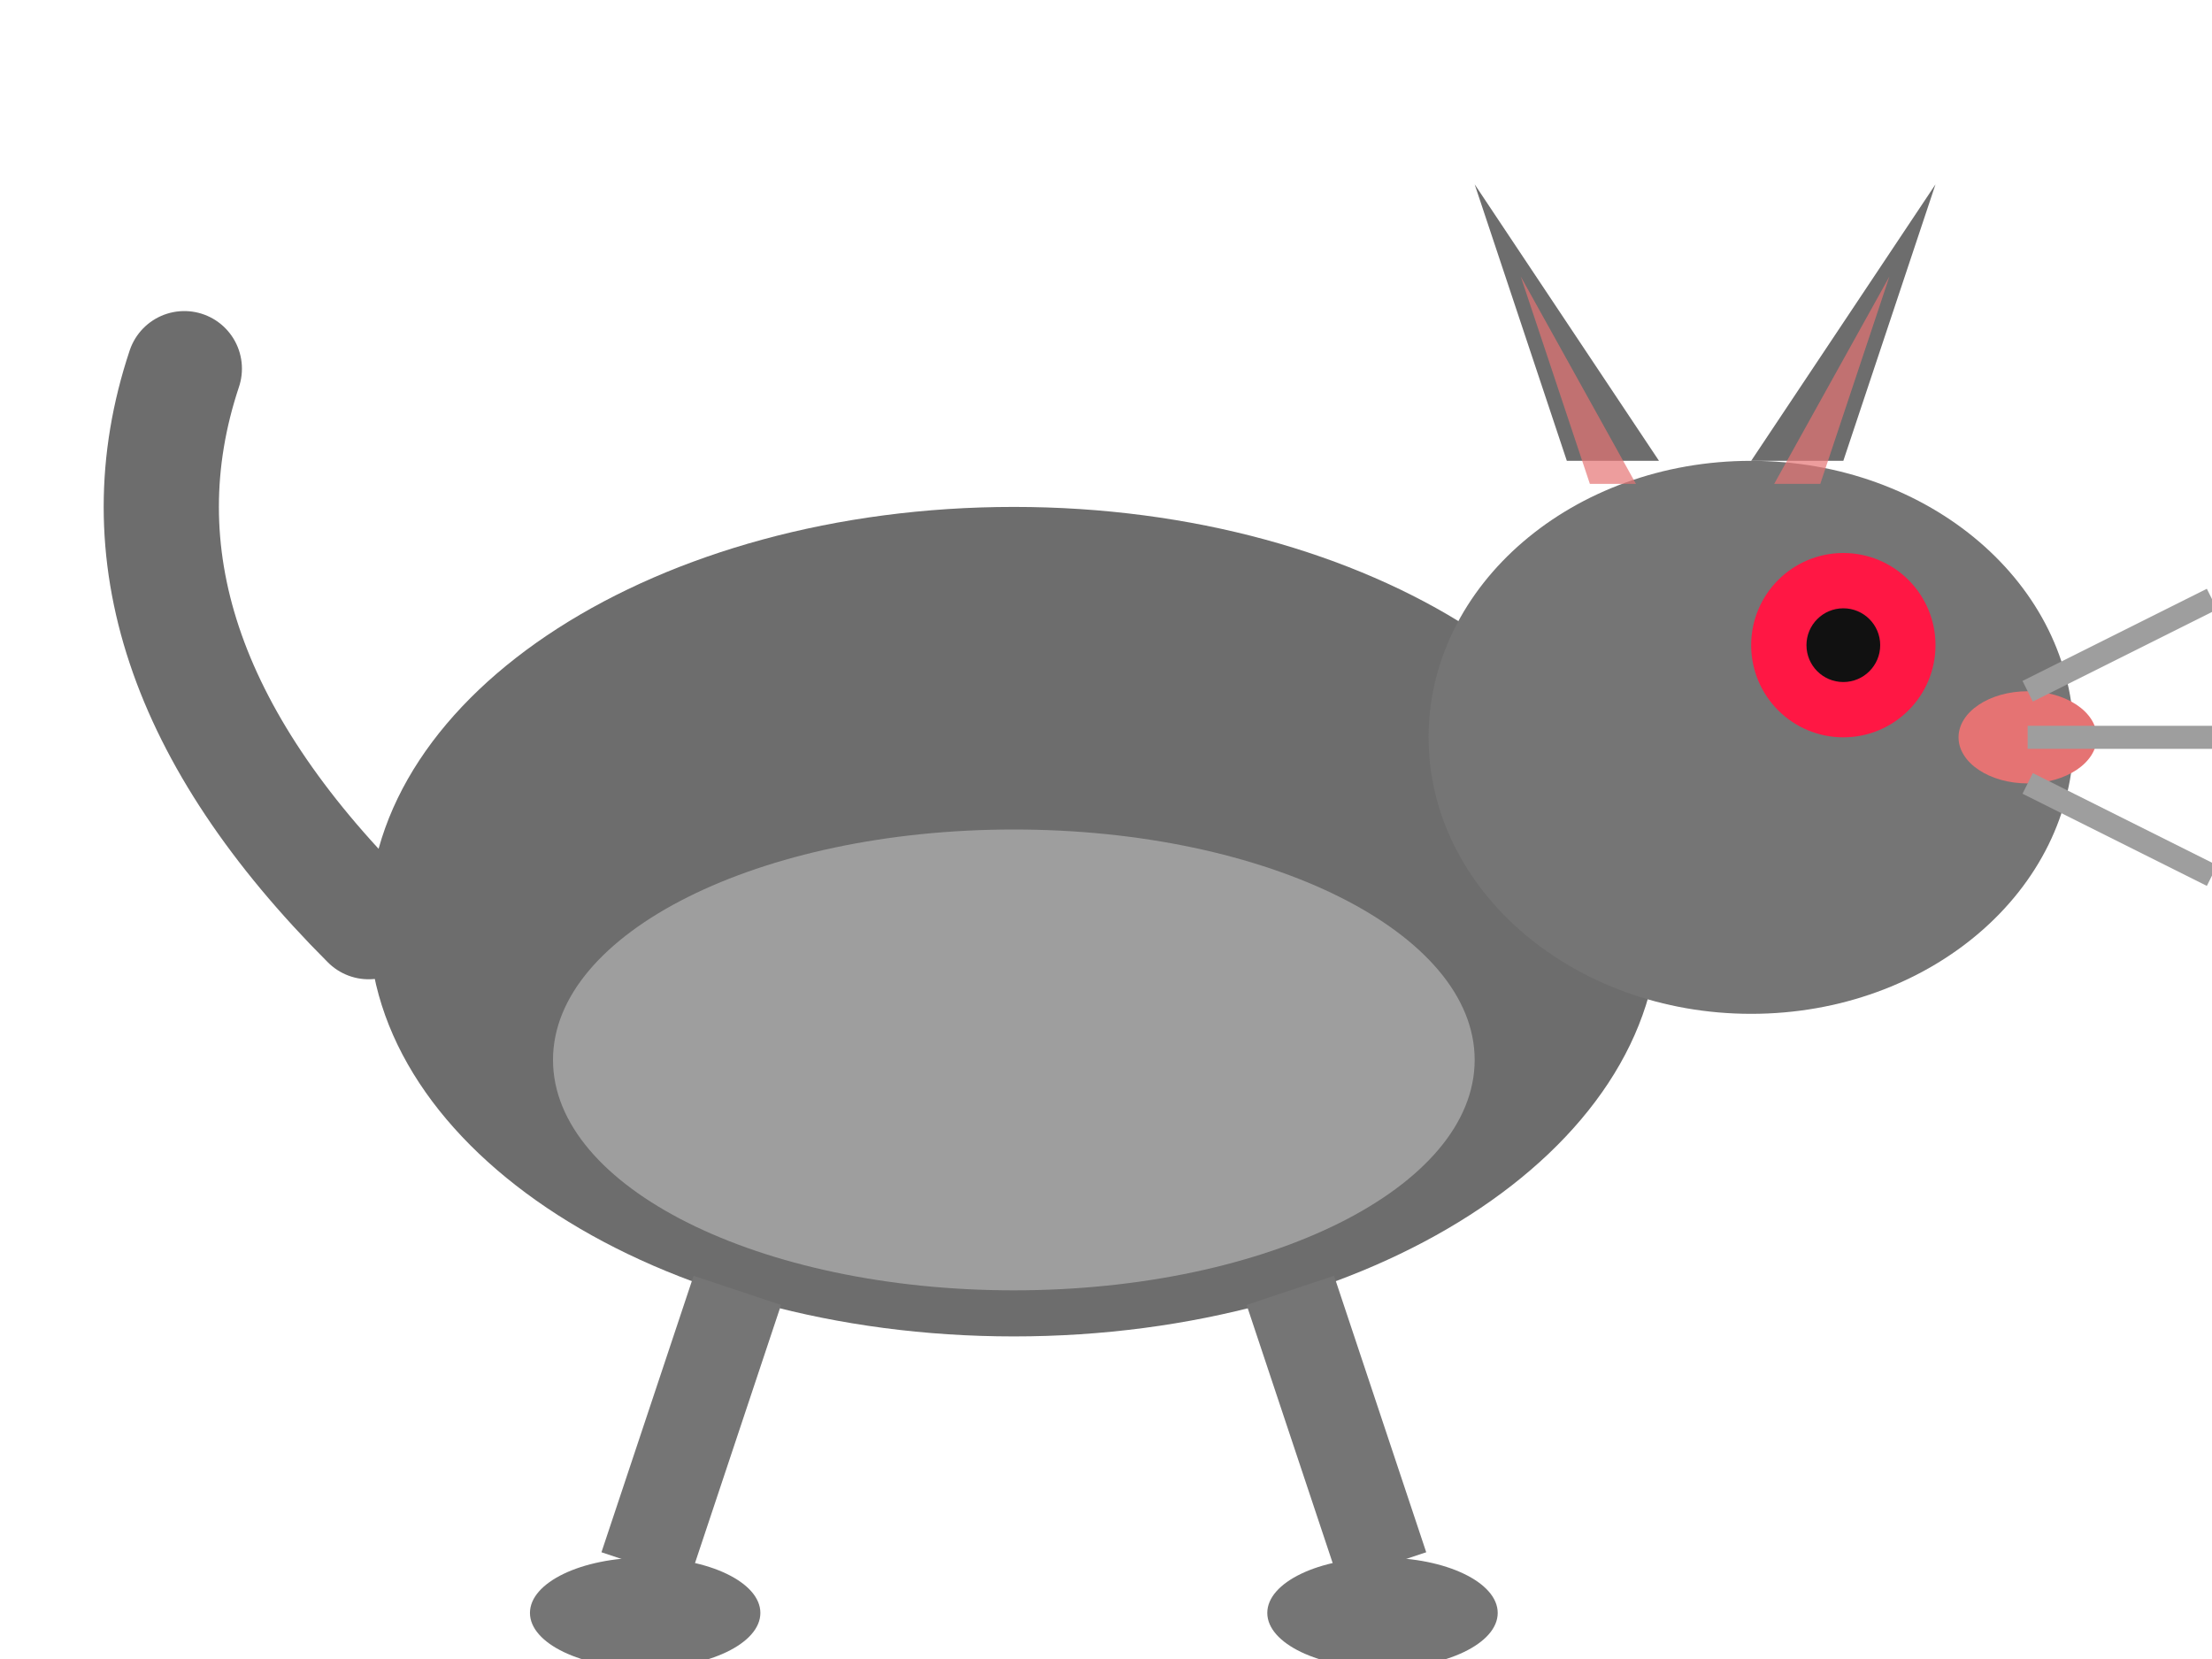
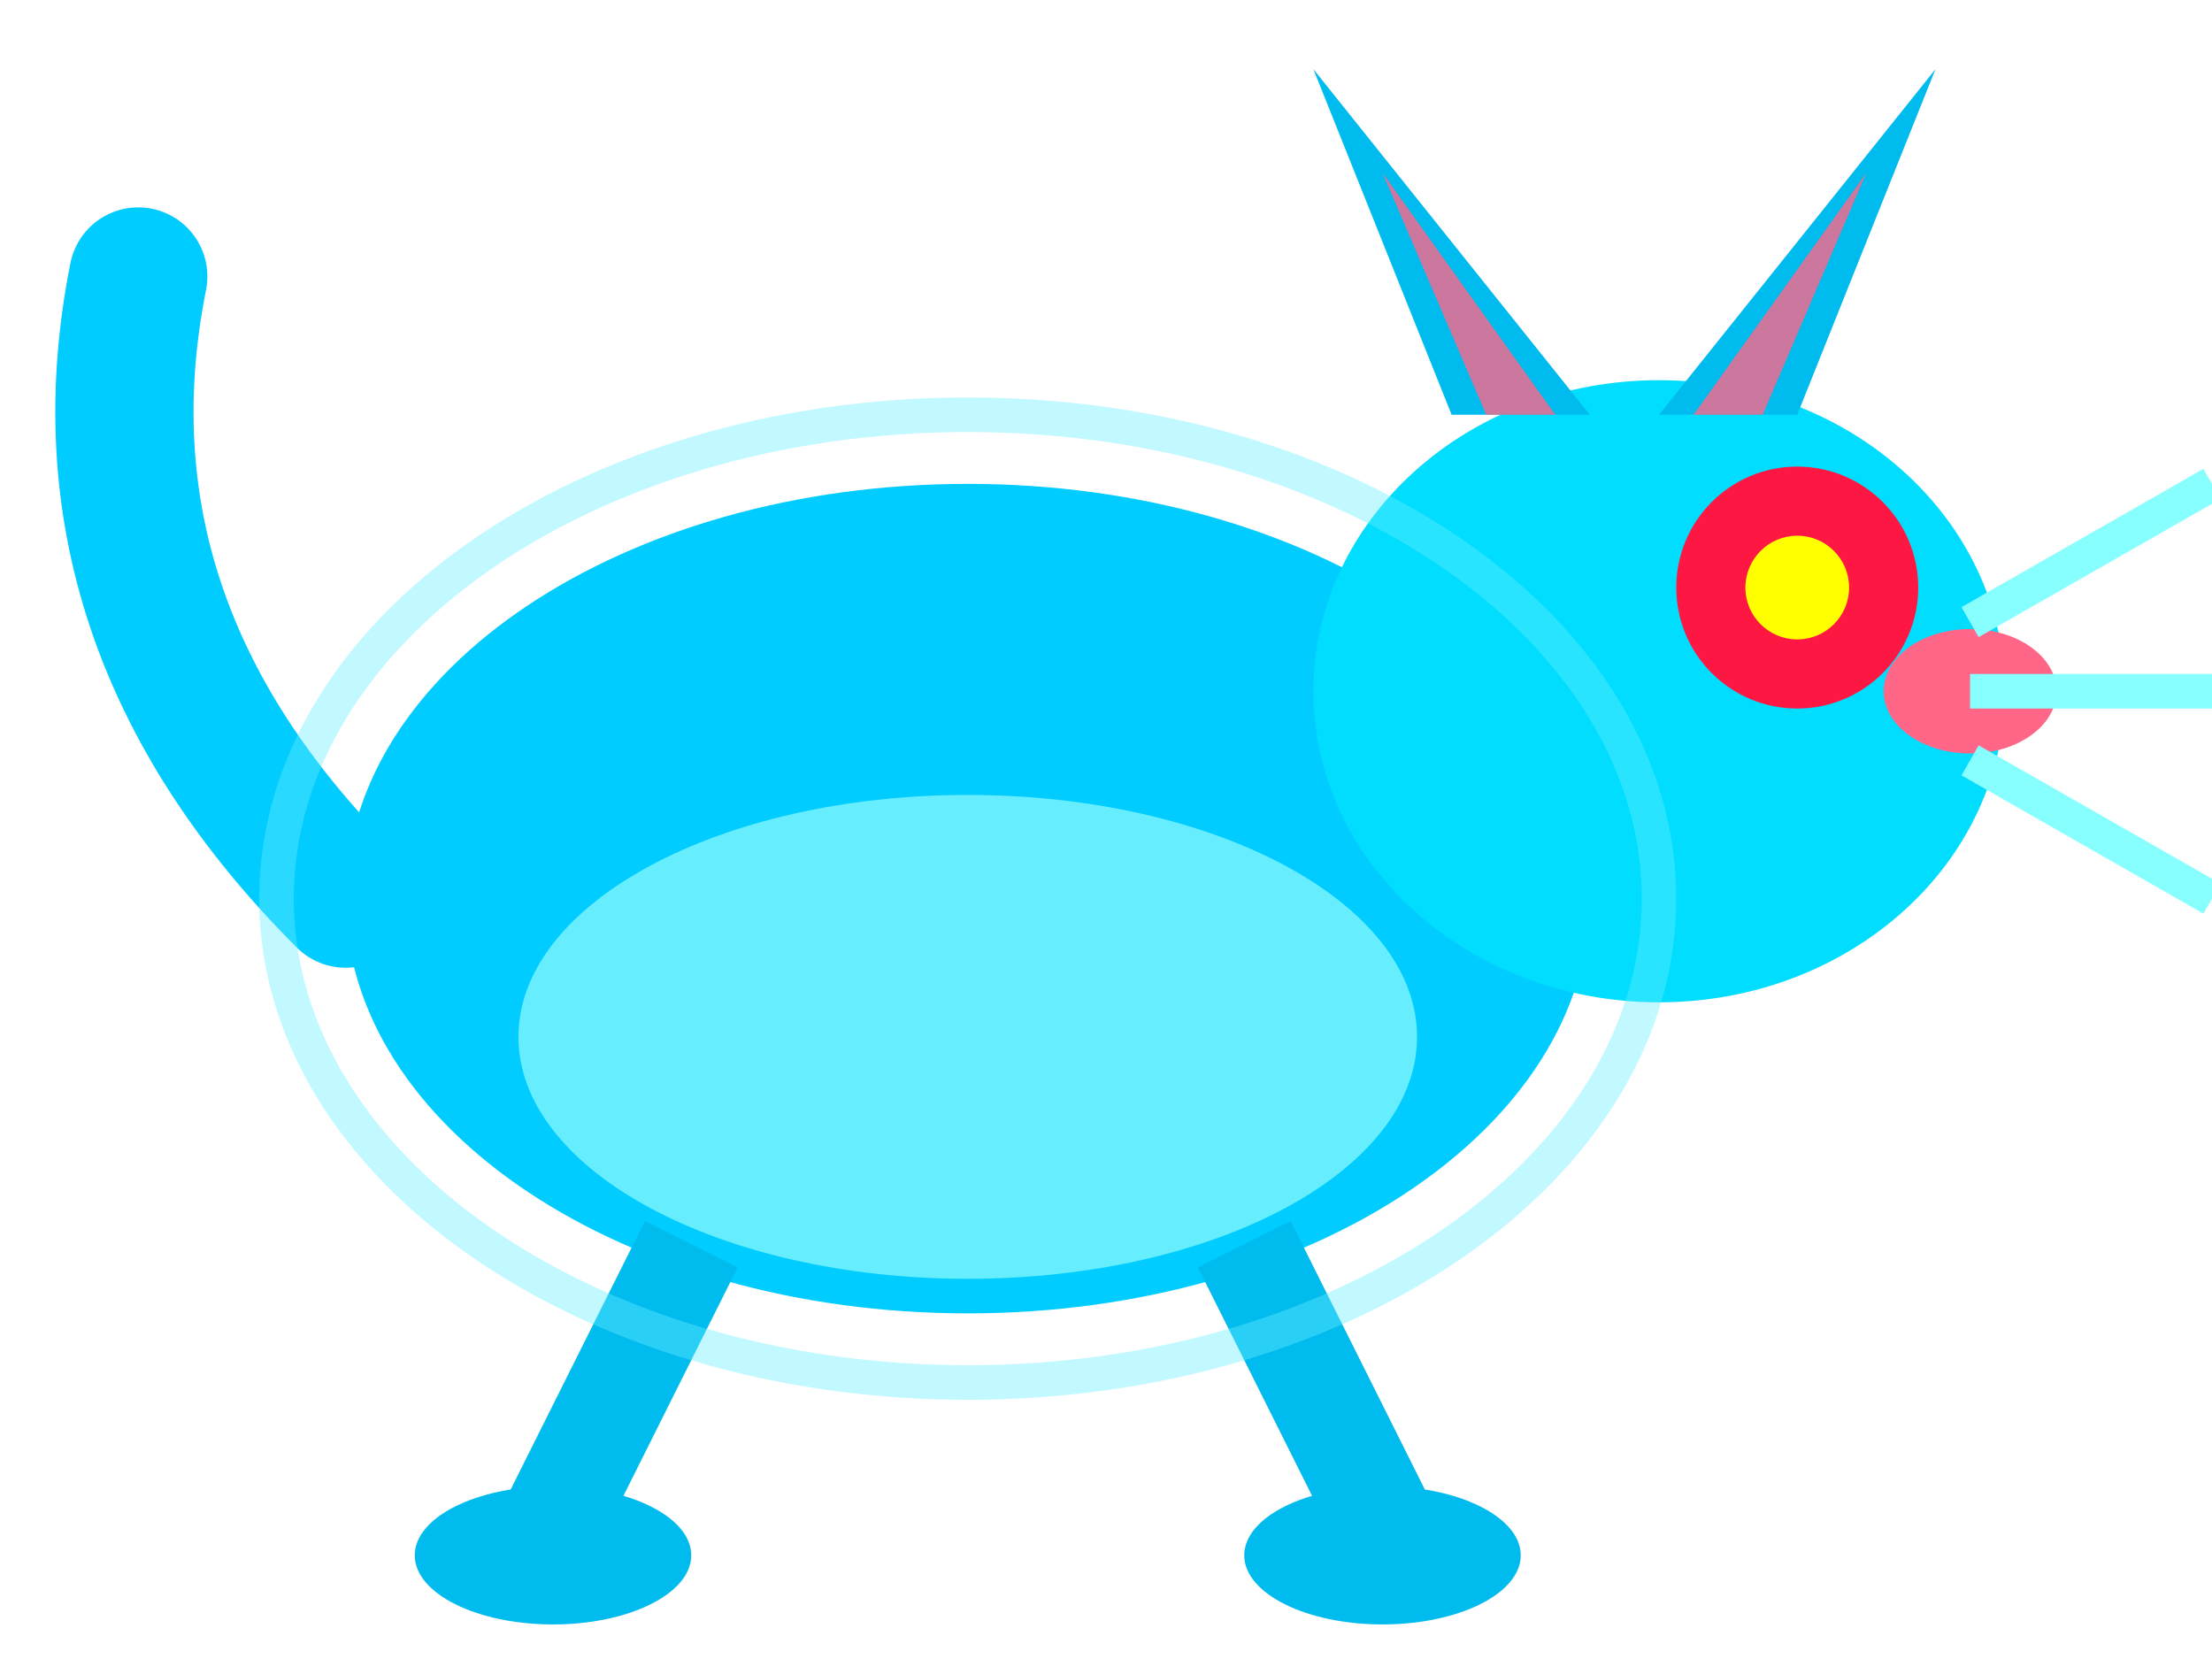
- <svg xmlns="http://www.w3.org/2000/svg" viewBox="0 0 48 36">
-   <ellipse cx="22" cy="20" rx="14" ry="9" fill="#6d6d6d" />
-   <ellipse cx="22" cy="23" rx="10" ry="5" fill="#9e9e9e" />
-   <ellipse cx="38" cy="16" rx="7" ry="6" fill="#757575" />
-   <path d="M34 10 L32 4 L36 10 Z" fill="#6d6d6d" />
-   <path d="M40 10 L42 4 L38 10 Z" fill="#6d6d6d" />
-   <path d="M34.5 10.5 L33 6 L35.5 10.5 Z" fill="#e57373" opacity="0.7" />
-   <path d="M39.5 10.5 L41 6 L38.5 10.5 Z" fill="#e57373" opacity="0.7" />
-   <circle cx="40" cy="14" r="2" fill="#ff1744" />
-   <circle cx="40" cy="14" r="0.8" fill="#111" />
-   <ellipse cx="44" cy="16" rx="1.5" ry="1" fill="#e57373" />
-   <line x1="44" y1="15" x2="48" y2="13" stroke="#9e9e9e" stroke-width="0.5" />
-   <line x1="44" y1="16" x2="48" y2="16" stroke="#9e9e9e" stroke-width="0.5" />
-   <line x1="44" y1="17" x2="48" y2="19" stroke="#9e9e9e" stroke-width="0.5" />
-   <path d="M8 20 Q2 14 4 8" fill="none" stroke="#6d6d6d" stroke-width="2.5" stroke-linecap="round" />
-   <line x1="16" y1="28" x2="14" y2="34" stroke="#757575" stroke-width="2" />
-   <line x1="28" y1="28" x2="30" y2="34" stroke="#757575" stroke-width="2" />
-   <ellipse cx="14" cy="35" rx="2.5" ry="1.2" fill="#757575" />
-   <ellipse cx="30" cy="35" rx="2.5" ry="1.2" fill="#757575" />
+ <svg xmlns="http://www.w3.org/2000/svg" viewBox="0 0 64 48">
+   <ellipse cx="28" cy="26" rx="18" ry="12" fill="#00ccff" />
+   <ellipse cx="28" cy="30" rx="13" ry="7" fill="#66eeff" />
+   <ellipse cx="48" cy="20" rx="10" ry="9" fill="#00ddff" />
+   <path d="M42 12 L38 2 L46 12 Z" fill="#00bbee" />
+   <path d="M52 12 L56 2 L48 12 Z" fill="#00bbee" />
+   <path d="M43 12 L40 5 L45 12 Z" fill="#ff6688" opacity="0.8" />
+   <path d="M51 12 L54 5 L49 12 Z" fill="#ff6688" opacity="0.8" />
+   <circle cx="52" cy="17" r="3.5" fill="#ff1744" />
+   <circle cx="52" cy="17" r="1.5" fill="#ffff00" />
+   <ellipse cx="57" cy="20" rx="2.5" ry="1.8" fill="#ff6688" />
+   <line x1="57" y1="18" x2="64" y2="14" stroke="#88ffff" stroke-width="1" />
+   <line x1="57" y1="20" x2="64" y2="20" stroke="#88ffff" stroke-width="1" />
+   <line x1="57" y1="22" x2="64" y2="26" stroke="#88ffff" stroke-width="1" />
+   <path d="M10 26 Q2 18 4 8" fill="none" stroke="#00ccff" stroke-width="4" stroke-linecap="round" />
+   <line x1="20" y1="36" x2="16" y2="44" stroke="#00bbee" stroke-width="3" />
+   <line x1="36" y1="36" x2="40" y2="44" stroke="#00bbee" stroke-width="3" />
+   <ellipse cx="16" cy="45" rx="4" ry="2" fill="#00bbee" />
+   <ellipse cx="40" cy="45" rx="4" ry="2" fill="#00bbee" />
+   <ellipse cx="28" cy="26" rx="20" ry="14" fill="none" stroke="#66eeff" stroke-width="1" opacity="0.4" />
</svg>
